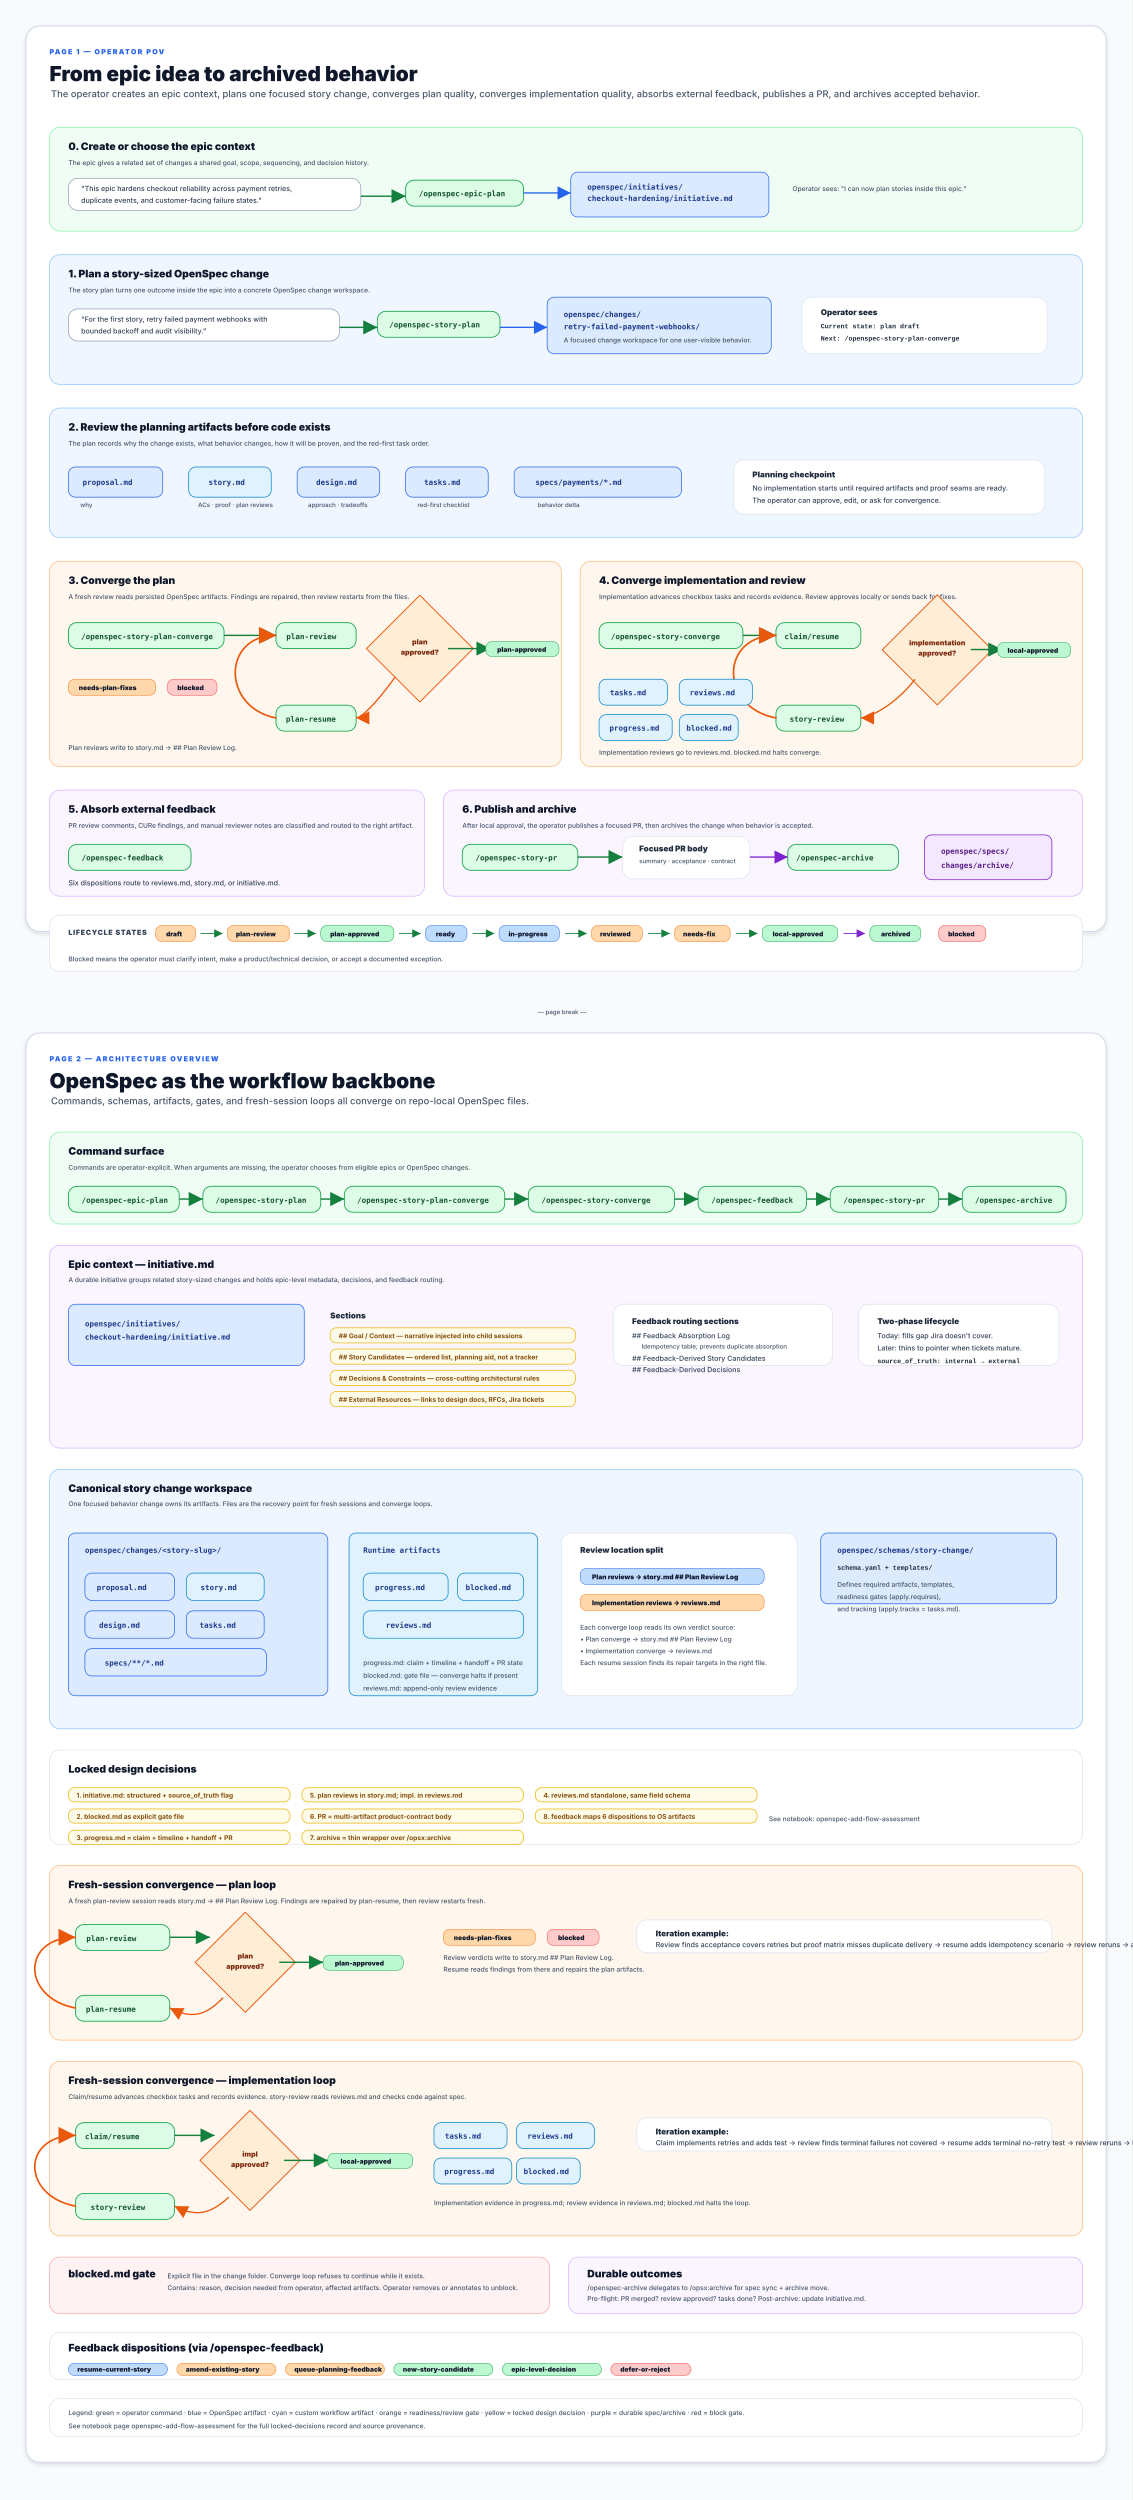
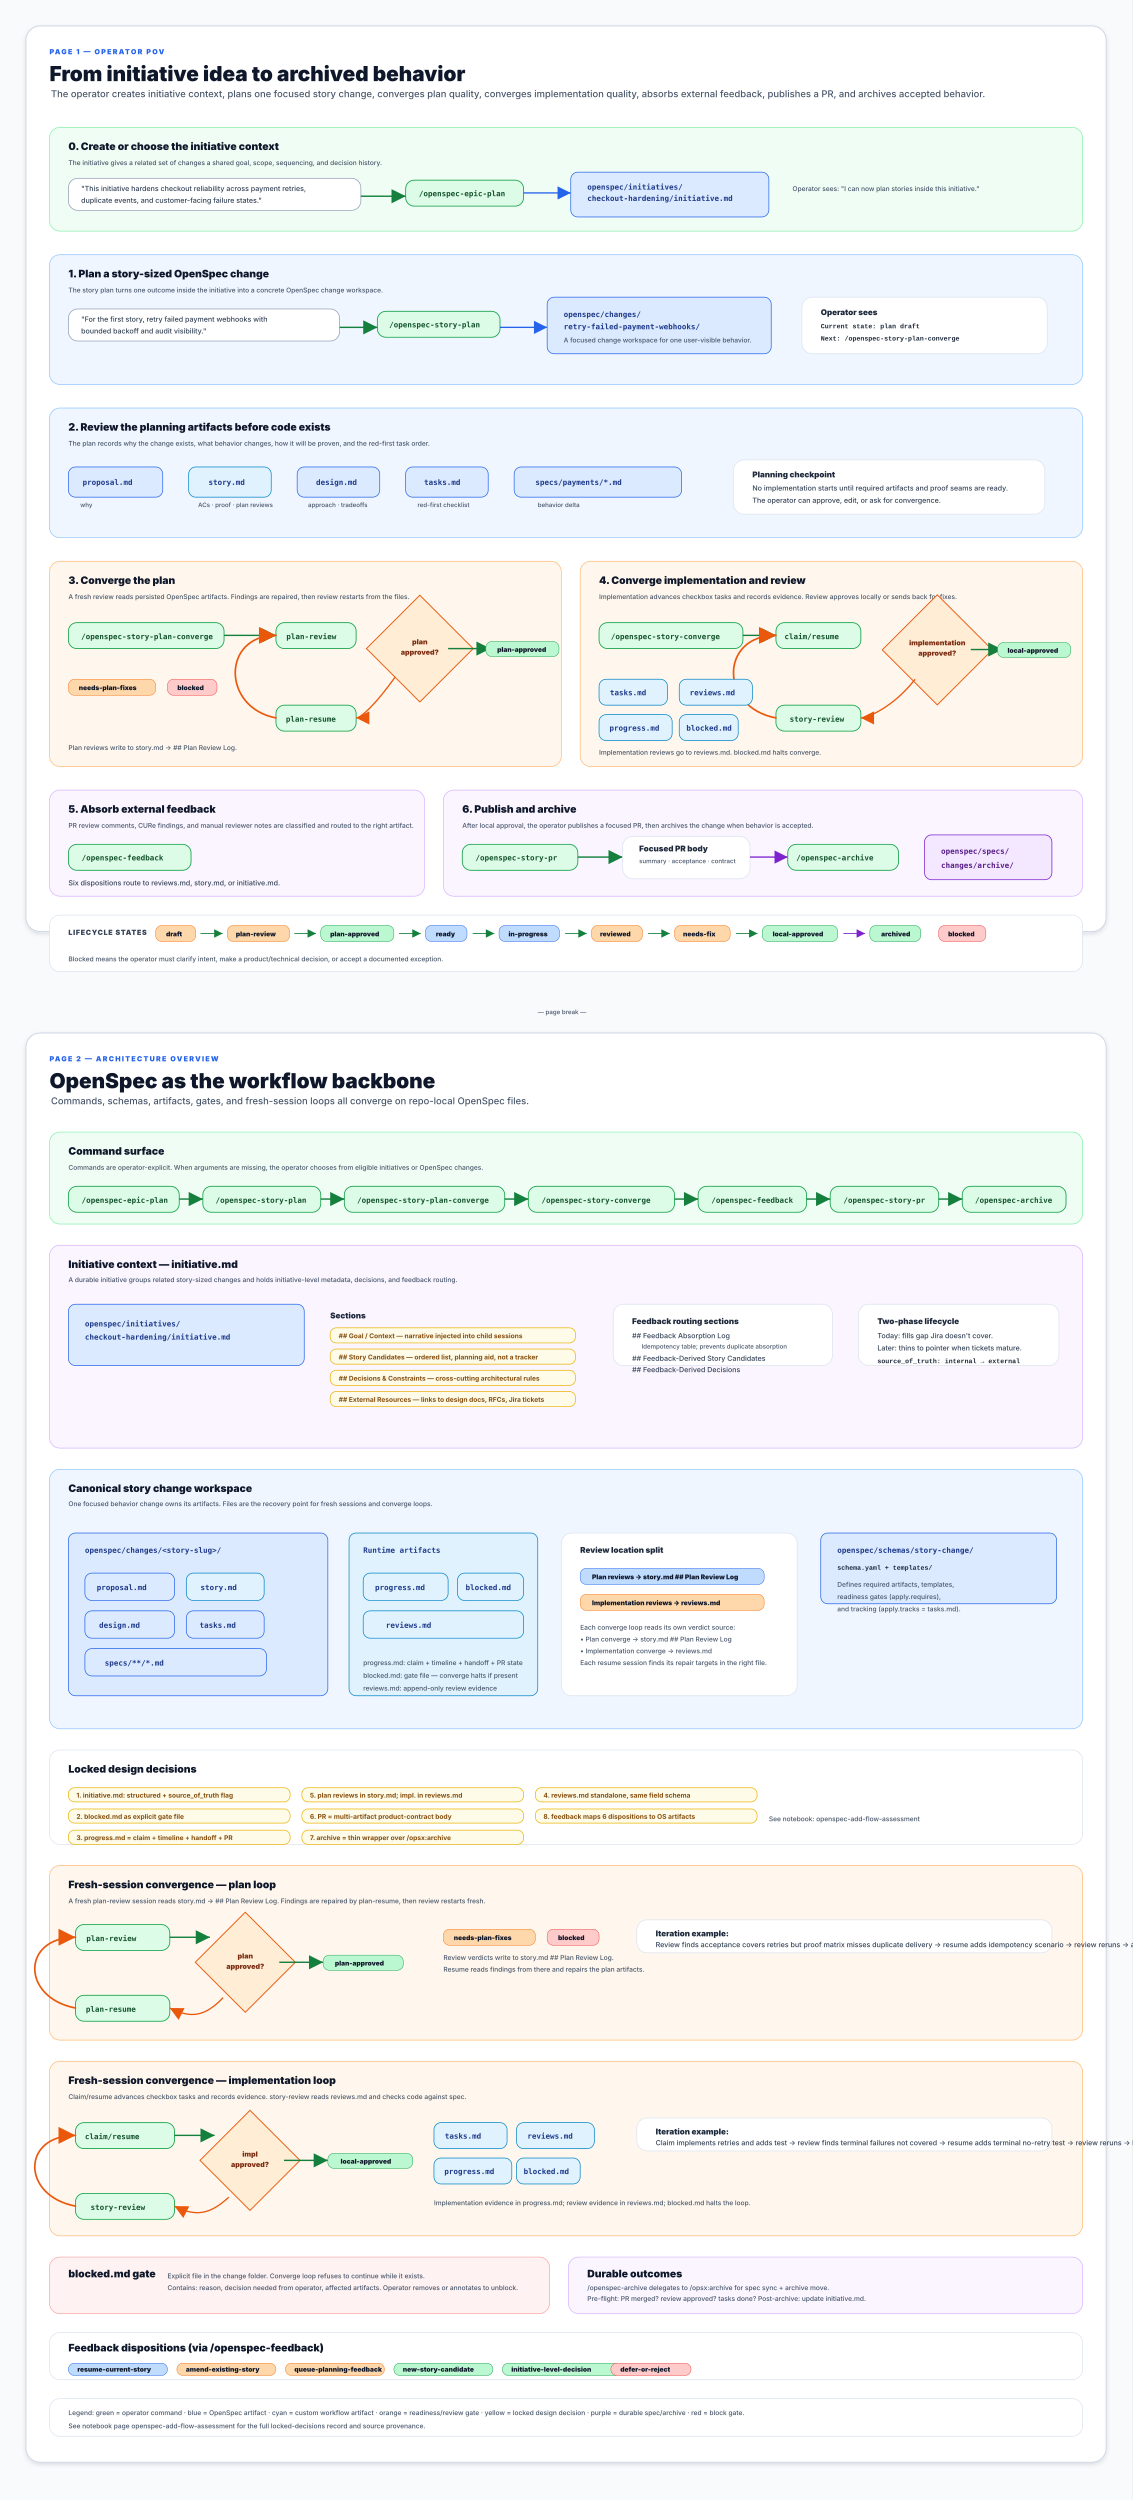
<svg xmlns="http://www.w3.org/2000/svg" width="2400" height="5300" viewBox="0 0 2400 5300" role="img" aria-labelledby="title desc">
  <defs>
    <marker id="arrow-green" markerWidth="14" markerHeight="14" refX="12" refY="7" orient="auto" markerUnits="strokeWidth">
      <path d="M2,2 L12,7 L2,12 Z" fill="#15803d" />
    </marker>
    <marker id="arrow-blue" markerWidth="14" markerHeight="14" refX="12" refY="7" orient="auto" markerUnits="strokeWidth">
      <path d="M2,2 L12,7 L2,12 Z" fill="#2563eb" />
    </marker>
    <marker id="arrow-orange" markerWidth="14" markerHeight="14" refX="12" refY="7" orient="auto" markerUnits="strokeWidth">
      <path d="M2,2 L12,7 L2,12 Z" fill="#ea580c" />
    </marker>
    <marker id="arrow-purple" markerWidth="14" markerHeight="14" refX="12" refY="7" orient="auto" markerUnits="strokeWidth">
      <path d="M2,2 L12,7 L2,12 Z" fill="#7e22ce" />
    </marker>
    <marker id="arrow-red" markerWidth="14" markerHeight="14" refX="12" refY="7" orient="auto" markerUnits="strokeWidth">
      <path d="M2,2 L12,7 L2,12 Z" fill="#b91c1c" />
    </marker>
    <filter id="shadow" x="-10%" y="-10%" width="130%" height="130%">
      <feDropShadow dx="0" dy="4" stdDeviation="5" flood-color="#0f172a" flood-opacity="0.12" />
    </filter>
    <style>
      .bg { fill: #f8fafc; }
      .page { fill: #ffffff; stroke: #cbd5e1; stroke-width: 2; rx: 30; filter: url(#shadow); }
      .panel { fill: #ffffff; stroke: #dbe3ef; stroke-width: 1.5; rx: 22; }
      .panel-blue { fill: #eff6ff; stroke: #93c5fd; stroke-width: 1.5; rx: 22; }
      .panel-green { fill: #f0fdf4; stroke: #86efac; stroke-width: 1.5; rx: 22; }
      .panel-orange { fill: #fff7ed; stroke: #fdba74; stroke-width: 1.5; rx: 22; }
      .panel-purple { fill: #faf5ff; stroke: #d8b4fe; stroke-width: 1.5; rx: 22; }
      .panel-red { fill: #fef2f2; stroke: #fca5a5; stroke-width: 1.5; rx: 22; }
      .title { font: 850 44px Inter, ui-sans-serif, system-ui, -apple-system, BlinkMacSystemFont, "Segoe UI", sans-serif; fill: #0f172a; }
      .subtitle { font: 500 20px Inter, ui-sans-serif, system-ui, sans-serif; fill: #475569; }
      .page-label { font: 850 15px Inter, ui-sans-serif, system-ui, sans-serif; fill: #2563eb; letter-spacing: .18em; }
      .chapter { font: 850 26px Inter, ui-sans-serif, system-ui, sans-serif; fill: #0f172a; }
      .section-title { font: 850 22px Inter, ui-sans-serif, system-ui, sans-serif; fill: #0f172a; }
      .lane-label { font: 850 15px Inter, ui-sans-serif, system-ui, sans-serif; fill: #334155; letter-spacing: .1em; }
      .body { font: 500 17px Inter, ui-sans-serif, system-ui, sans-serif; fill: #334155; }
      .body-strong { font: 850 17px Inter, ui-sans-serif, system-ui, sans-serif; fill: #1e293b; }
      .small { font: 500 15px Inter, ui-sans-serif, system-ui, sans-serif; fill: #334155; }
      .tiny { font: 500 13px Inter, ui-sans-serif, system-ui, sans-serif; fill: #475569; }
      .comment { font: 500 14px Inter, ui-sans-serif, system-ui, sans-serif; fill: #475569; }
      .mono { font: 750 16px "SFMono-Regular", Consolas, "Liberation Mono", monospace; fill: #1e293b; }
      .mono-small { font: 750 14px "SFMono-Regular", Consolas, "Liberation Mono", monospace; fill: #1e293b; }
      .bubble { fill: #ffffff; stroke: #94a3b8; stroke-width: 1.6; rx: 20; }
      .command { fill: #dcfce7; stroke: #16a34a; stroke-width: 1.8; rx: 18; }
      .command-text { font: 850 16px "SFMono-Regular", Consolas, monospace; fill: #14532d; }
      .artifact { fill: #dbeafe; stroke: #2563eb; stroke-width: 1.5; rx: 15; }
      .artifact-text { font: 850 16px "SFMono-Regular", Consolas, monospace; fill: #1e3a8a; }
      .custom-artifact { fill: #e0f2fe; stroke: #0284c7; stroke-width: 1.5; rx: 15; }
      .gate { fill: #ffedd5; stroke: #ea580c; stroke-width: 2; }
      .gate-text { font: 850 15px Inter, ui-sans-serif, system-ui, sans-serif; fill: #7c2d12; text-anchor: middle; }
      .durable { fill: #f3e8ff; stroke: #7e22ce; stroke-width: 1.6; rx: 15; }
      .durable-text { font: 850 16px "SFMono-Regular", Consolas, monospace; fill: #581c87; }
      .decision { fill: #fefce8; stroke: #eab308; stroke-width: 1.5; rx: 13; }
      .decision-text { font: 750 14px Inter, ui-sans-serif, system-ui, sans-serif; fill: #854d0e; }
      .status { font: 850 14px Inter, ui-sans-serif, system-ui, sans-serif; fill: #0f172a; }
      .chip-green { fill: #bbf7d0; stroke: #16a34a; stroke-width: 1; rx: 13; }
      .chip-orange { fill: #fed7aa; stroke: #f97316; stroke-width: 1; rx: 13; }
      .chip-blue { fill: #bfdbfe; stroke: #2563eb; stroke-width: 1; rx: 13; }
      .chip-red { fill: #fecaca; stroke: #ef4444; stroke-width: 1; rx: 13; }
      .arrow-green { stroke: #15803d; stroke-width: 3; fill: none; marker-end: url(#arrow-green); }
      .arrow-blue { stroke: #2563eb; stroke-width: 2.8; fill: none; marker-end: url(#arrow-blue); }
      .arrow-orange { stroke: #ea580c; stroke-width: 2.8; fill: none; marker-end: url(#arrow-orange); }
      .arrow-purple { stroke: #7e22ce; stroke-width: 2.8; fill: none; marker-end: url(#arrow-purple); }
      .arrow-red { stroke: #b91c1c; stroke-width: 2.8; fill: none; marker-end: url(#arrow-red); }
      .dashed { stroke-dasharray: 8 6; }
      .thin { stroke-width: 1.8; }
      .loop { stroke-width: 3.6; stroke-linecap: round; }
    </style>
  </defs>
  <rect class="bg" x="0" y="0" width="2400" height="5300" />
  <rect class="page" x="55" y="55" width="2290" height="1920" />
  <text class="page-label" x="105" y="115">PAGE 1 — OPERATOR POV</text>
-   <text class="title" x="105" y="172">From epic idea to archived behavior</text>
-   <text class="subtitle" x="108" y="206">The operator creates an epic context, plans one focused story change, converges plan quality, converges implementation quality, absorbs external feedback, publishes a PR, and archives accepted behavior.</text>
+   <text class="title" x="105" y="172">From initiative idea to archived behavior</text>
+   <text class="subtitle" x="108" y="206">The operator creates initiative context, plans one focused story change, converges plan quality, converges implementation quality, absorbs external feedback, publishes a PR, and archives accepted behavior.</text>
  <rect class="panel-green" x="105" y="270" width="2190" height="220" />
-   <text class="section-title" x="145" y="318">0. Create or choose the epic context</text>
-   <text class="comment" x="145" y="350">The epic gives a related set of changes a shared goal, scope, sequencing, and decision history.</text>
+   <text class="section-title" x="145" y="318">0. Create or choose the initiative context</text>
+   <text class="comment" x="145" y="350">The initiative gives a related set of changes a shared goal, scope, sequencing, and decision history.</text>
  <rect class="bubble" x="145" y="378" width="620" height="68" />
-   <text class="small" x="172" y="405">"This epic hardens checkout reliability across payment retries,</text>
+   <text class="small" x="172" y="405">"This initiative hardens checkout reliability across payment retries,</text>
  <text class="small" x="172" y="430">duplicate events, and customer-facing failure states."</text>
  <rect class="command" x="860" y="382" width="250" height="55" />
  <text class="command-text" x="888" y="416">/openspec-epic-plan</text>
  <path class="arrow-green" d="M765 416 H860" />
  <path class="arrow-blue" d="M1110 409 H1210" />
  <rect class="artifact" x="1210" y="365" width="420" height="95" />
  <text class="artifact-text" x="1245" y="402">openspec/initiatives/</text>
  <text class="artifact-text" x="1245" y="426">checkout-hardening/initiative.md</text>
-   <text class="comment" x="1680" y="405">Operator sees: "I can now plan stories inside this epic."</text>
+   <text class="comment" x="1680" y="405">Operator sees: "I can now plan stories inside this initiative."</text>
  <rect class="panel-blue" x="105" y="540" width="2190" height="275" />
  <text class="section-title" x="145" y="588">1. Plan a story-sized OpenSpec change</text>
-   <text class="comment" x="145" y="620">The story plan turns one outcome inside the epic into a concrete OpenSpec change workspace.</text>
+   <text class="comment" x="145" y="620">The story plan turns one outcome inside the initiative into a concrete OpenSpec change workspace.</text>
  <rect class="bubble" x="145" y="655" width="575" height="68" />
  <text class="small" x="172" y="682">"For the first story, retry failed payment webhooks with</text>
  <text class="small" x="172" y="707">bounded backoff and audit visibility."</text>
  <rect class="command" x="800" y="660" width="260" height="55" />
  <text class="command-text" x="825" y="694">/openspec-story-plan</text>
  <path class="arrow-green" d="M720 694 H800" />
  <path class="arrow-blue" d="M1060 694 H1160" />
  <rect class="artifact" x="1160" y="630" width="475" height="120" />
  <text class="artifact-text" x="1195" y="672">openspec/changes/</text>
  <text class="artifact-text" x="1195" y="698">retry-failed-payment-webhooks/</text>
  <text class="comment" x="1195" y="726">A focused change workspace for one user-visible behavior.</text>
  <rect class="panel" x="1700" y="630" width="520" height="120" />
  <text class="body-strong" x="1740" y="668">Operator sees</text>
  <text class="mono-small" x="1740" y="696">Current state: plan draft</text>
  <text class="mono-small" x="1740" y="722">Next: /openspec-story-plan-converge</text>
  <rect class="panel-blue" x="105" y="865" width="2190" height="275" />
  <text class="section-title" x="145" y="913">2. Review the planning artifacts before code exists</text>
  <text class="comment" x="145" y="945">The plan records why the change exists, what behavior changes, how it will be proven, and the red-first task order.</text>
  <rect class="artifact" x="145" y="990" width="200" height="64" />
  <text class="artifact-text" x="175" y="1028">proposal.md</text>
  <text class="tiny" x="170" y="1075">why</text>
  <rect class="custom-artifact" x="400" y="990" width="175" height="64" />
  <text class="artifact-text" x="442" y="1028">story.md</text>
  <text class="tiny" x="420" y="1075">ACs · proof · plan reviews</text>
  <rect class="artifact" x="630" y="990" width="175" height="64" />
  <text class="artifact-text" x="670" y="1028">design.md</text>
  <text class="tiny" x="653" y="1075">approach · tradeoffs</text>
  <rect class="artifact" x="860" y="990" width="175" height="64" />
  <text class="artifact-text" x="899" y="1028">tasks.md</text>
  <text class="tiny" x="885" y="1075">red-first checklist</text>
  <rect class="artifact" x="1090" y="990" width="355" height="64" />
  <text class="artifact-text" x="1135" y="1028">specs/payments/*.md</text>
  <text class="tiny" x="1140" y="1075">behavior delta</text>
  <rect class="panel" x="1555" y="975" width="660" height="115" />
  <text class="body-strong" x="1595" y="1012">Planning checkpoint</text>
  <text class="small" x="1595" y="1040">No implementation starts until required artifacts and proof seams are ready.</text>
  <text class="small" x="1595" y="1066">The operator can approve, edit, or ask for convergence.</text>
  <rect class="panel-orange" x="105" y="1190" width="1085" height="435" />
  <text class="section-title" x="145" y="1238">3. Converge the plan</text>
  <text class="comment" x="145" y="1270">A fresh review reads persisted OpenSpec artifacts. Findings are repaired, then review restarts from the files.</text>
  <rect class="command" x="145" y="1320" width="330" height="55" />
  <text class="command-text" x="172" y="1355">/openspec-story-plan-converge</text>
  <path class="arrow-green" d="M475 1347 H585" />
  <rect class="command" x="585" y="1320" width="170" height="55" />
  <text class="command-text" x="607" y="1355">plan-review</text>
  <rect class="gate" x="810" y="1295" width="160" height="160" transform="rotate(45 890 1375)" />
  <text class="gate-text" x="890" y="1366">plan</text>
  <text class="gate-text" x="890" y="1388">approved?</text>
  <rect class="command" x="585" y="1495" width="170" height="55" />
  <text class="command-text" x="606" y="1530">plan-resume</text>
  <path class="arrow-orange" d="M838 1435 C795 1495, 765 1522, 755 1522" />
  <path class="arrow-orange loop" d="M585 1522 C470 1500, 470 1347, 585 1347" />
  <path class="arrow-green" d="M950 1375 H1040" />
  <rect class="chip-green" x="1030" y="1360" width="155" height="32" />
  <text class="status" x="1054" y="1382">plan-approved</text>
  <rect class="chip-orange" x="145" y="1440" width="185" height="34" />
  <text class="status" x="167" y="1463">needs-plan-fixes</text>
  <rect class="chip-red" x="355" y="1440" width="105" height="34" />
  <text class="status" x="376" y="1463">blocked</text>
  <text class="comment" x="145" y="1590">Plan reviews write to story.md → ## Plan Review Log.</text>
  <rect class="panel-orange" x="1230" y="1190" width="1065" height="435" />
  <text class="section-title" x="1270" y="1238">4. Converge implementation and review</text>
  <text class="comment" x="1270" y="1270">Implementation advances checkbox tasks and records evidence. Review approves locally or sends back for fixes.</text>
  <rect class="command" x="1270" y="1320" width="305" height="55" />
  <text class="command-text" x="1295" y="1355">/openspec-story-converge</text>
  <path class="arrow-green" d="M1575 1347 H1645" />
  <rect class="command" x="1645" y="1320" width="180" height="55" />
  <text class="command-text" x="1663" y="1355">claim/resume</text>
  <rect class="gate" x="1905" y="1295" width="165" height="165" transform="rotate(45 1987 1377)" />
  <text class="gate-text" x="1987" y="1368">implementation</text>
  <text class="gate-text" x="1987" y="1390">approved?</text>
  <rect class="command" x="1645" y="1495" width="180" height="55" />
  <text class="command-text" x="1674" y="1530">story-review</text>
  <path class="arrow-orange" d="M1940 1440 C1895 1498, 1840 1522, 1825 1522" />
  <path class="arrow-orange loop" d="M1645 1522 C1525 1500, 1525 1347, 1645 1347" />
  <path class="arrow-green" d="M2058 1377 H2125" />
  <rect class="chip-green" x="2115" y="1362" width="155" height="32" />
  <text class="status" x="2136" y="1384">local-approved</text>
  <rect class="custom-artifact" x="1270" y="1440" width="145" height="55" />
  <text class="artifact-text" x="1293" y="1474">tasks.md</text>
  <rect class="custom-artifact" x="1440" y="1440" width="155" height="55" />
  <text class="artifact-text" x="1462" y="1474">reviews.md</text>
  <rect class="custom-artifact" x="1270" y="1515" width="155" height="55" />
  <text class="artifact-text" x="1292" y="1549">progress.md</text>
  <rect class="custom-artifact" x="1440" y="1515" width="125" height="55" />
  <text class="artifact-text" x="1455" y="1549">blocked.md</text>
  <text class="comment" x="1270" y="1600">Implementation reviews go to reviews.md. blocked.md halts converge.</text>
  <rect class="panel-purple" x="105" y="1675" width="795" height="225" />
  <text class="section-title" x="145" y="1723">5. Absorb external feedback</text>
  <text class="comment" x="145" y="1755">PR review comments, CURe findings, and manual reviewer notes are classified and routed to the right artifact.</text>
  <rect class="command" x="145" y="1790" width="260" height="55" />
  <text class="command-text" x="173" y="1824">/openspec-feedback</text>
  <text class="small" x="145" y="1877">Six dispositions route to reviews.md, story.md, or initiative.md.</text>
  <rect class="panel-purple" x="940" y="1675" width="1355" height="225" />
  <text class="section-title" x="980" y="1723">6. Publish and archive</text>
  <text class="comment" x="980" y="1755">After local approval, the operator publishes a focused PR, then archives the change when behavior is accepted.</text>
  <rect class="command" x="980" y="1790" width="245" height="55" />
  <text class="command-text" x="1008" y="1824">/openspec-story-pr</text>
  <path class="arrow-green" d="M1225 1817 H1320" />
  <rect class="panel" x="1320" y="1773" width="270" height="90" />
  <text class="body-strong" x="1355" y="1805">Focused PR body</text>
  <text class="tiny" x="1355" y="1830">summary · acceptance · contract</text>
  <path class="arrow-purple" d="M1590 1817 H1670" />
  <rect class="command" x="1670" y="1790" width="235" height="55" />
  <text class="command-text" x="1688" y="1824">/openspec-archive</text>
  <rect class="durable" x="1960" y="1770" width="270" height="95" />
  <text class="durable-text" x="1995" y="1810">openspec/specs/</text>
  <text class="durable-text" x="1995" y="1840">changes/archive/</text>
  <rect class="panel" x="105" y="1940" width="2190" height="120" />
  <text class="lane-label" x="145" y="1982">LIFECYCLE STATES</text>
  <g transform="translate(330,1962)">
    <rect class="chip-orange" x="0" y="0" width="85" height="34" />
    <text class="status" x="22" y="23">draft</text>
    <path class="arrow-green thin" d="M95 17 H142" />
    <rect class="chip-orange" x="152" y="0" width="132" height="34" />
    <text class="status" x="170" y="23">plan-review</text>
    <path class="arrow-green thin" d="M294 17 H340" />
    <rect class="chip-green" x="350" y="0" width="155" height="34" />
    <text class="status" x="370" y="23">plan-approved</text>
    <path class="arrow-green thin" d="M516 17 H562" />
    <rect class="chip-blue" x="572" y="0" width="88" height="34" />
    <text class="status" x="594" y="23">ready</text>
    <path class="arrow-green thin" d="M672 17 H718" />
    <rect class="chip-blue" x="728" y="0" width="128" height="34" />
    <text class="status" x="748" y="23">in-progress</text>
    <path class="arrow-green thin" d="M868 17 H914" />
    <rect class="chip-orange" x="924" y="0" width="108" height="34" />
    <text class="status" x="942" y="23">reviewed</text>
    <path class="arrow-green thin" d="M1044 17 H1090" />
    <rect class="chip-orange" x="1100" y="0" width="118" height="34" />
    <text class="status" x="1118" y="23">needs-fix</text>
    <path class="arrow-green thin" d="M1230 17 H1276" />
    <rect class="chip-green" x="1286" y="0" width="160" height="34" />
    <text class="status" x="1308" y="23">local-approved</text>
    <path class="arrow-purple thin" d="M1458 17 H1504" />
    <rect class="chip-green" x="1514" y="0" width="108" height="34" />
    <text class="status" x="1538" y="23">archived</text>
    <rect class="chip-red" x="1660" y="0" width="100" height="34" />
    <text class="status" x="1680" y="23">blocked</text>
  </g>
  <text class="comment" x="145" y="2038">Blocked means the operator must clarify intent, make a product/technical decision, or accept a documented exception.</text>
  <text class="tiny" x="1140" y="2150">— page break —</text>
  <rect class="page" x="55" y="2190" width="2290" height="3030" />
  <text class="page-label" x="105" y="2250">PAGE 2 — ARCHITECTURE OVERVIEW</text>
  <text class="title" x="105" y="2307">OpenSpec as the workflow backbone</text>
  <text class="subtitle" x="108" y="2341">Commands, schemas, artifacts, gates, and fresh-session loops all converge on repo-local OpenSpec files.</text>
  <rect class="panel-green" x="105" y="2400" width="2190" height="195" />
  <text class="section-title" x="145" y="2448">Command surface</text>
-   <text class="comment" x="145" y="2480">Commands are operator-explicit. When arguments are missing, the operator chooses from eligible epics or OpenSpec changes.</text>
+   <text class="comment" x="145" y="2480">Commands are operator-explicit. When arguments are missing, the operator chooses from eligible initiatives or OpenSpec changes.</text>
  <rect class="command" x="145" y="2515" width="235" height="55" />
  <text class="command-text" x="173" y="2550">/openspec-epic-plan</text>
  <rect class="command" x="430" y="2515" width="250" height="55" />
  <text class="command-text" x="457" y="2550">/openspec-story-plan</text>
  <rect class="command" x="730" y="2515" width="340" height="55" />
  <text class="command-text" x="757" y="2550">/openspec-story-plan-converge</text>
  <rect class="command" x="1120" y="2515" width="310" height="55" />
  <text class="command-text" x="1148" y="2550">/openspec-story-converge</text>
  <rect class="command" x="1480" y="2515" width="230" height="55" />
  <text class="command-text" x="1508" y="2550">/openspec-feedback</text>
  <rect class="command" x="1760" y="2515" width="230" height="55" />
  <text class="command-text" x="1788" y="2550">/openspec-story-pr</text>
  <rect class="command" x="2040" y="2515" width="220" height="55" />
  <text class="command-text" x="2067" y="2550">/openspec-archive</text>
  <path class="arrow-green" d="M380 2542 H430" />
  <path class="arrow-green" d="M680 2542 H730" />
  <path class="arrow-green" d="M1070 2542 H1120" />
  <path class="arrow-green" d="M1430 2542 H1480" />
  <path class="arrow-green" d="M1710 2542 H1760" />
  <path class="arrow-green" d="M1990 2542 H2040" />
  <rect class="panel-purple" x="105" y="2640" width="2190" height="430" />
-   <text class="section-title" x="145" y="2688">Epic context — initiative.md</text>
-   <text class="comment" x="145" y="2718">A durable initiative groups related story-sized changes and holds epic-level metadata, decisions, and feedback routing.</text>
+   <text class="section-title" x="145" y="2688">Initiative context — initiative.md</text>
+   <text class="comment" x="145" y="2718">A durable initiative groups related story-sized changes and holds initiative-level metadata, decisions, and feedback routing.</text>
  <rect class="artifact" x="145" y="2765" width="500" height="130" />
  <text class="artifact-text" x="180" y="2812">openspec/initiatives/</text>
  <text class="artifact-text" x="180" y="2840">checkout-hardening/initiative.md</text>
  <text class="body-strong" x="700" y="2795">Sections</text>
  <rect class="decision" x="700" y="2815" width="520" height="32" />
  <text class="decision-text" x="718" y="2837">## Goal / Context — narrative injected into child sessions</text>
  <rect class="decision" x="700" y="2860" width="520" height="32" />
  <text class="decision-text" x="718" y="2882">## Story Candidates — ordered list, planning aid, not a tracker</text>
  <rect class="decision" x="700" y="2905" width="520" height="32" />
  <text class="decision-text" x="718" y="2927">## Decisions &amp; Constraints — cross-cutting architectural rules</text>
  <rect class="decision" x="700" y="2950" width="520" height="32" />
  <text class="decision-text" x="718" y="2972">## External Resources — links to design docs, RFCs, Jira tickets</text>
  <rect class="panel" x="1300" y="2765" width="465" height="130" />
  <text class="body-strong" x="1340" y="2807">Feedback routing sections</text>
  <text class="small" x="1340" y="2837">## Feedback Absorption Log</text>
  <text class="tiny" x="1360" y="2859">Idempotency table; prevents duplicate absorption</text>
  <text class="small" x="1340" y="2885">## Feedback-Derived Story Candidates</text>
  <text class="small" x="1340" y="2909">## Feedback-Derived Decisions</text>
  <rect class="panel" x="1820" y="2765" width="425" height="130" />
  <text class="body-strong" x="1860" y="2807">Two-phase lifecycle</text>
  <text class="small" x="1860" y="2837">Today: fills gap Jira doesn't cover.</text>
  <text class="small" x="1860" y="2863">Later: thins to pointer when tickets mature.</text>
  <text class="mono-small" x="1860" y="2890">source_of_truth: internal → external</text>
  <rect class="panel-blue" x="105" y="3115" width="2190" height="550" />
  <text class="section-title" x="145" y="3163">Canonical story change workspace</text>
  <text class="comment" x="145" y="3193">One focused behavior change owns its artifacts. Files are the recovery point for fresh sessions and converge loops.</text>
  <rect class="artifact" x="145" y="3250" width="550" height="345" />
  <text class="artifact-text" x="180" y="3292">openspec/changes/&lt;story-slug&gt;/</text>
  <rect class="artifact" x="180" y="3335" width="190" height="58" />
  <text class="artifact-text" x="205" y="3371">proposal.md</text>
  <rect class="custom-artifact" x="395" y="3335" width="165" height="58" />
  <text class="artifact-text" x="425" y="3371">story.md</text>
  <rect class="artifact" x="180" y="3415" width="190" height="58" />
  <text class="artifact-text" x="210" y="3451">design.md</text>
  <rect class="artifact" x="395" y="3415" width="165" height="58" />
  <text class="artifact-text" x="423" y="3451">tasks.md</text>
  <rect class="artifact" x="180" y="3495" width="385" height="58" />
  <text class="artifact-text" x="222" y="3531">specs/**/*.md</text>
  <rect class="custom-artifact" x="740" y="3250" width="400" height="345" />
  <text class="artifact-text" x="770" y="3292">Runtime artifacts</text>
  <rect class="custom-artifact" x="770" y="3335" width="180" height="58" />
  <text class="artifact-text" x="795" y="3371">progress.md</text>
  <rect class="custom-artifact" x="970" y="3335" width="140" height="58" />
  <text class="artifact-text" x="987" y="3371">blocked.md</text>
  <rect class="custom-artifact" x="770" y="3415" width="340" height="58" />
  <text class="artifact-text" x="818" y="3451">reviews.md</text>
  <text class="comment" x="770" y="3530">progress.md: claim + timeline + handoff + PR state</text>
  <text class="comment" x="770" y="3557">blocked.md: gate file — converge halts if present</text>
  <text class="comment" x="770" y="3584">reviews.md: append-only review evidence</text>
  <rect class="panel" x="1190" y="3250" width="500" height="345" />
  <text class="body-strong" x="1230" y="3292">Review location split</text>
  <rect class="chip-blue" x="1230" y="3325" width="390" height="34" />
  <text class="status" x="1255" y="3348">Plan reviews → story.md ## Plan Review Log</text>
  <rect class="chip-orange" x="1230" y="3380" width="390" height="34" />
  <text class="status" x="1255" y="3403">Implementation reviews → reviews.md</text>
  <text class="comment" x="1230" y="3455">Each converge loop reads its own verdict source:</text>
  <text class="comment" x="1230" y="3480">• Plan converge → story.md ## Plan Review Log</text>
  <text class="comment" x="1230" y="3505">• Implementation converge → reviews.md</text>
  <text class="comment" x="1230" y="3530">Each resume session finds its repair targets in the right file.</text>
  <rect class="artifact" x="1740" y="3250" width="500" height="150" />
  <text class="artifact-text" x="1775" y="3292">openspec/schemas/story-change/</text>
  <text class="mono-small" x="1775" y="3328">schema.yaml + templates/</text>
  <text class="comment" x="1775" y="3364">Defines required artifacts, templates,</text>
  <text class="comment" x="1775" y="3390">readiness gates (apply.requires),</text>
  <text class="comment" x="1775" y="3416">and tracking (apply.tracks = tasks.md).</text>
  <rect class="panel" x="105" y="3710" width="2190" height="200" />
  <text class="section-title" x="145" y="3758">Locked design decisions</text>
  <rect class="decision" x="145" y="3790" width="470" height="30" />
  <text class="decision-text" x="162" y="3811">1. initiative.md: structured + source_of_truth flag</text>
  <rect class="decision" x="640" y="3790" width="470" height="30" />
  <text class="decision-text" x="657" y="3811">5. plan reviews in story.md; impl. in reviews.md</text>
  <rect class="decision" x="145" y="3835" width="470" height="30" />
  <text class="decision-text" x="162" y="3856">2. blocked.md as explicit gate file</text>
  <rect class="decision" x="640" y="3835" width="470" height="30" />
  <text class="decision-text" x="657" y="3856">6. PR = multi-artifact product-contract body</text>
  <rect class="decision" x="145" y="3880" width="470" height="30" />
  <text class="decision-text" x="162" y="3901">3. progress.md = claim + timeline + handoff + PR</text>
  <rect class="decision" x="640" y="3880" width="470" height="30" />
  <text class="decision-text" x="657" y="3901">7. archive = thin wrapper over /opsx:archive</text>
  <rect class="decision" x="1135" y="3790" width="470" height="30" />
  <text class="decision-text" x="1152" y="3811">4. reviews.md standalone, same field schema</text>
  <rect class="decision" x="1135" y="3835" width="470" height="30" />
  <text class="decision-text" x="1152" y="3856">8. feedback maps 6 dispositions to OS artifacts</text>
  <text class="comment" x="1630" y="3861">See notebook: openspec-add-flow-assessment</text>
  <rect class="panel-orange" x="105" y="3955" width="2190" height="370" />
  <text class="section-title" x="145" y="4003">Fresh-session convergence — plan loop</text>
  <text class="comment" x="145" y="4035">A fresh plan-review session reads story.md → ## Plan Review Log. Findings are repaired by plan-resume, then review restarts fresh.</text>
  <rect class="command" x="160" y="4080" width="200" height="55" />
  <text class="command-text" x="183" y="4115">plan-review</text>
  <path class="arrow-green" d="M360 4107 H445" />
  <rect class="gate" x="445" y="4085" width="150" height="150" transform="rotate(45 520 4160)" />
  <text class="gate-text" x="520" y="4152">plan</text>
  <text class="gate-text" x="520" y="4174">approved?</text>
  <path class="arrow-green" d="M592 4160 H685" />
  <rect class="chip-green" x="685" y="4145" width="170" height="32" />
  <text class="status" x="710" y="4167">plan-approved</text>
  <rect class="command" x="160" y="4230" width="200" height="55" />
  <text class="command-text" x="182" y="4265">plan-resume</text>
  <path class="arrow-orange" d="M473 4235 C435 4275, 405 4280, 360 4257" />
  <path class="arrow-orange loop" d="M160 4257 C45 4235, 45 4107, 160 4107" />
  <rect class="chip-orange" x="940" y="4090" width="195" height="34" />
  <text class="status" x="962" y="4113">needs-plan-fixes</text>
  <rect class="chip-red" x="1160" y="4090" width="110" height="34" />
  <text class="status" x="1183" y="4113">blocked</text>
  <text class="comment" x="940" y="4155">Review verdicts write to story.md ## Plan Review Log.</text>
  <text class="comment" x="940" y="4180">Resume reads findings from there and repairs the plan artifacts.</text>
  <rect class="panel" x="1350" y="4070" width="880" height="70" />
  <text class="body-strong" x="1390" y="4105">Iteration example:</text>
  <text class="small" x="1390" y="4128">Review finds acceptance covers retries but proof matrix misses duplicate delivery → resume adds idempotency scenario → review reruns → approved.</text>
  <rect class="panel-orange" x="105" y="4370" width="2190" height="370" />
  <text class="section-title" x="145" y="4418">Fresh-session convergence — implementation loop</text>
  <text class="comment" x="145" y="4450">Claim/resume advances checkbox tasks and records evidence. story-review reads reviews.md and checks code against spec.</text>
  <rect class="command" x="160" y="4500" width="210" height="55" />
  <text class="command-text" x="180" y="4535">claim/resume</text>
  <path class="arrow-green" d="M370 4527 H455" />
  <rect class="gate" x="455" y="4505" width="150" height="150" transform="rotate(45 530 4580)" />
  <text class="gate-text" x="530" y="4572">impl</text>
  <text class="gate-text" x="530" y="4594">approved?</text>
  <path class="arrow-green" d="M602 4580 H695" />
  <rect class="chip-green" x="695" y="4565" width="180" height="32" />
  <text class="status" x="722" y="4587">local-approved</text>
  <rect class="command" x="160" y="4650" width="210" height="55" />
  <text class="command-text" x="192" y="4685">story-review</text>
  <path class="arrow-orange" d="M485 4658 C445 4695, 415 4700, 370 4677" />
  <path class="arrow-orange loop" d="M160 4677 C45 4655, 45 4527, 160 4527" />
  <rect class="custom-artifact" x="920" y="4500" width="155" height="55" />
  <text class="artifact-text" x="943" y="4534">tasks.md</text>
  <rect class="custom-artifact" x="1095" y="4500" width="165" height="55" />
  <text class="artifact-text" x="1118" y="4534">reviews.md</text>
  <rect class="custom-artifact" x="920" y="4575" width="165" height="55" />
  <text class="artifact-text" x="942" y="4609">progress.md</text>
  <rect class="custom-artifact" x="1095" y="4575" width="135" height="55" />
  <text class="artifact-text" x="1110" y="4609">blocked.md</text>
  <text class="comment" x="920" y="4675">Implementation evidence in progress.md; review evidence in reviews.md; blocked.md halts the loop.</text>
  <rect class="panel" x="1350" y="4490" width="880" height="70" />
  <text class="body-strong" x="1390" y="4525">Iteration example:</text>
  <text class="small" x="1390" y="4548">Claim implements retries and adds test → review finds terminal failures not covered → resume adds terminal no-retry test → review reruns → local-approved.</text>
  <rect class="panel-red" x="105" y="4785" width="1060" height="120" />
  <text class="section-title" x="145" y="4828">blocked.md gate</text>
  <text class="comment" x="355" y="4830">Explicit file in the change folder. Converge loop refuses to continue while it exists.</text>
  <text class="comment" x="355" y="4855">Contains: reason, decision needed from operator, affected artifacts. Operator removes or annotates to unblock.</text>
  <rect class="panel-purple" x="1205" y="4785" width="1090" height="120" />
  <text class="section-title" x="1245" y="4828">Durable outcomes</text>
  <text class="comment" x="1245" y="4855">/openspec-archive delegates to /opsx:archive for spec sync + archive move.</text>
  <text class="comment" x="1245" y="4878">Pre-flight: PR merged? review approved? tasks done? Post-archive: update initiative.md.</text>
  <rect class="panel" x="105" y="4945" width="2190" height="100" />
  <text class="section-title" x="145" y="4985">Feedback dispositions (via /openspec-feedback)</text>
  <rect class="chip-blue" x="145" y="5010" width="210" height="26" />
  <text class="status" x="164" y="5028">resume-current-story</text>
  <rect class="chip-orange" x="375" y="5010" width="210" height="26" />
  <text class="status" x="394" y="5028">amend-existing-story</text>
  <rect class="chip-orange" x="605" y="5010" width="210" height="26" />
  <text class="status" x="624" y="5028">queue-planning-feedback</text>
  <rect class="chip-green" x="835" y="5010" width="210" height="26" />
  <text class="status" x="854" y="5028">new-story-candidate</text>
-   <rect class="chip-green" x="1065" y="5010" width="210" height="26" />
-   <text class="status" x="1084" y="5028">epic-level-decision</text>
+   <rect class="chip-green" x="1065" y="5010" width="250" height="26" />
+   <text class="status" x="1084" y="5028">initiative-level-decision</text>
  <rect class="chip-red" x="1295" y="5010" width="170" height="26" />
  <text class="status" x="1315" y="5028">defer-or-reject</text>
  <rect class="panel" x="105" y="5085" width="2190" height="80" />
  <text class="comment" x="145" y="5120">Legend: green = operator command · blue = OpenSpec artifact · cyan = custom workflow artifact · orange = readiness/review gate · yellow = locked design decision · purple = durable spec/archive · red = block gate.</text>
  <text class="comment" x="145" y="5148">See notebook page openspec-add-flow-assessment for the full locked-decisions record and source provenance.</text>
</svg>
